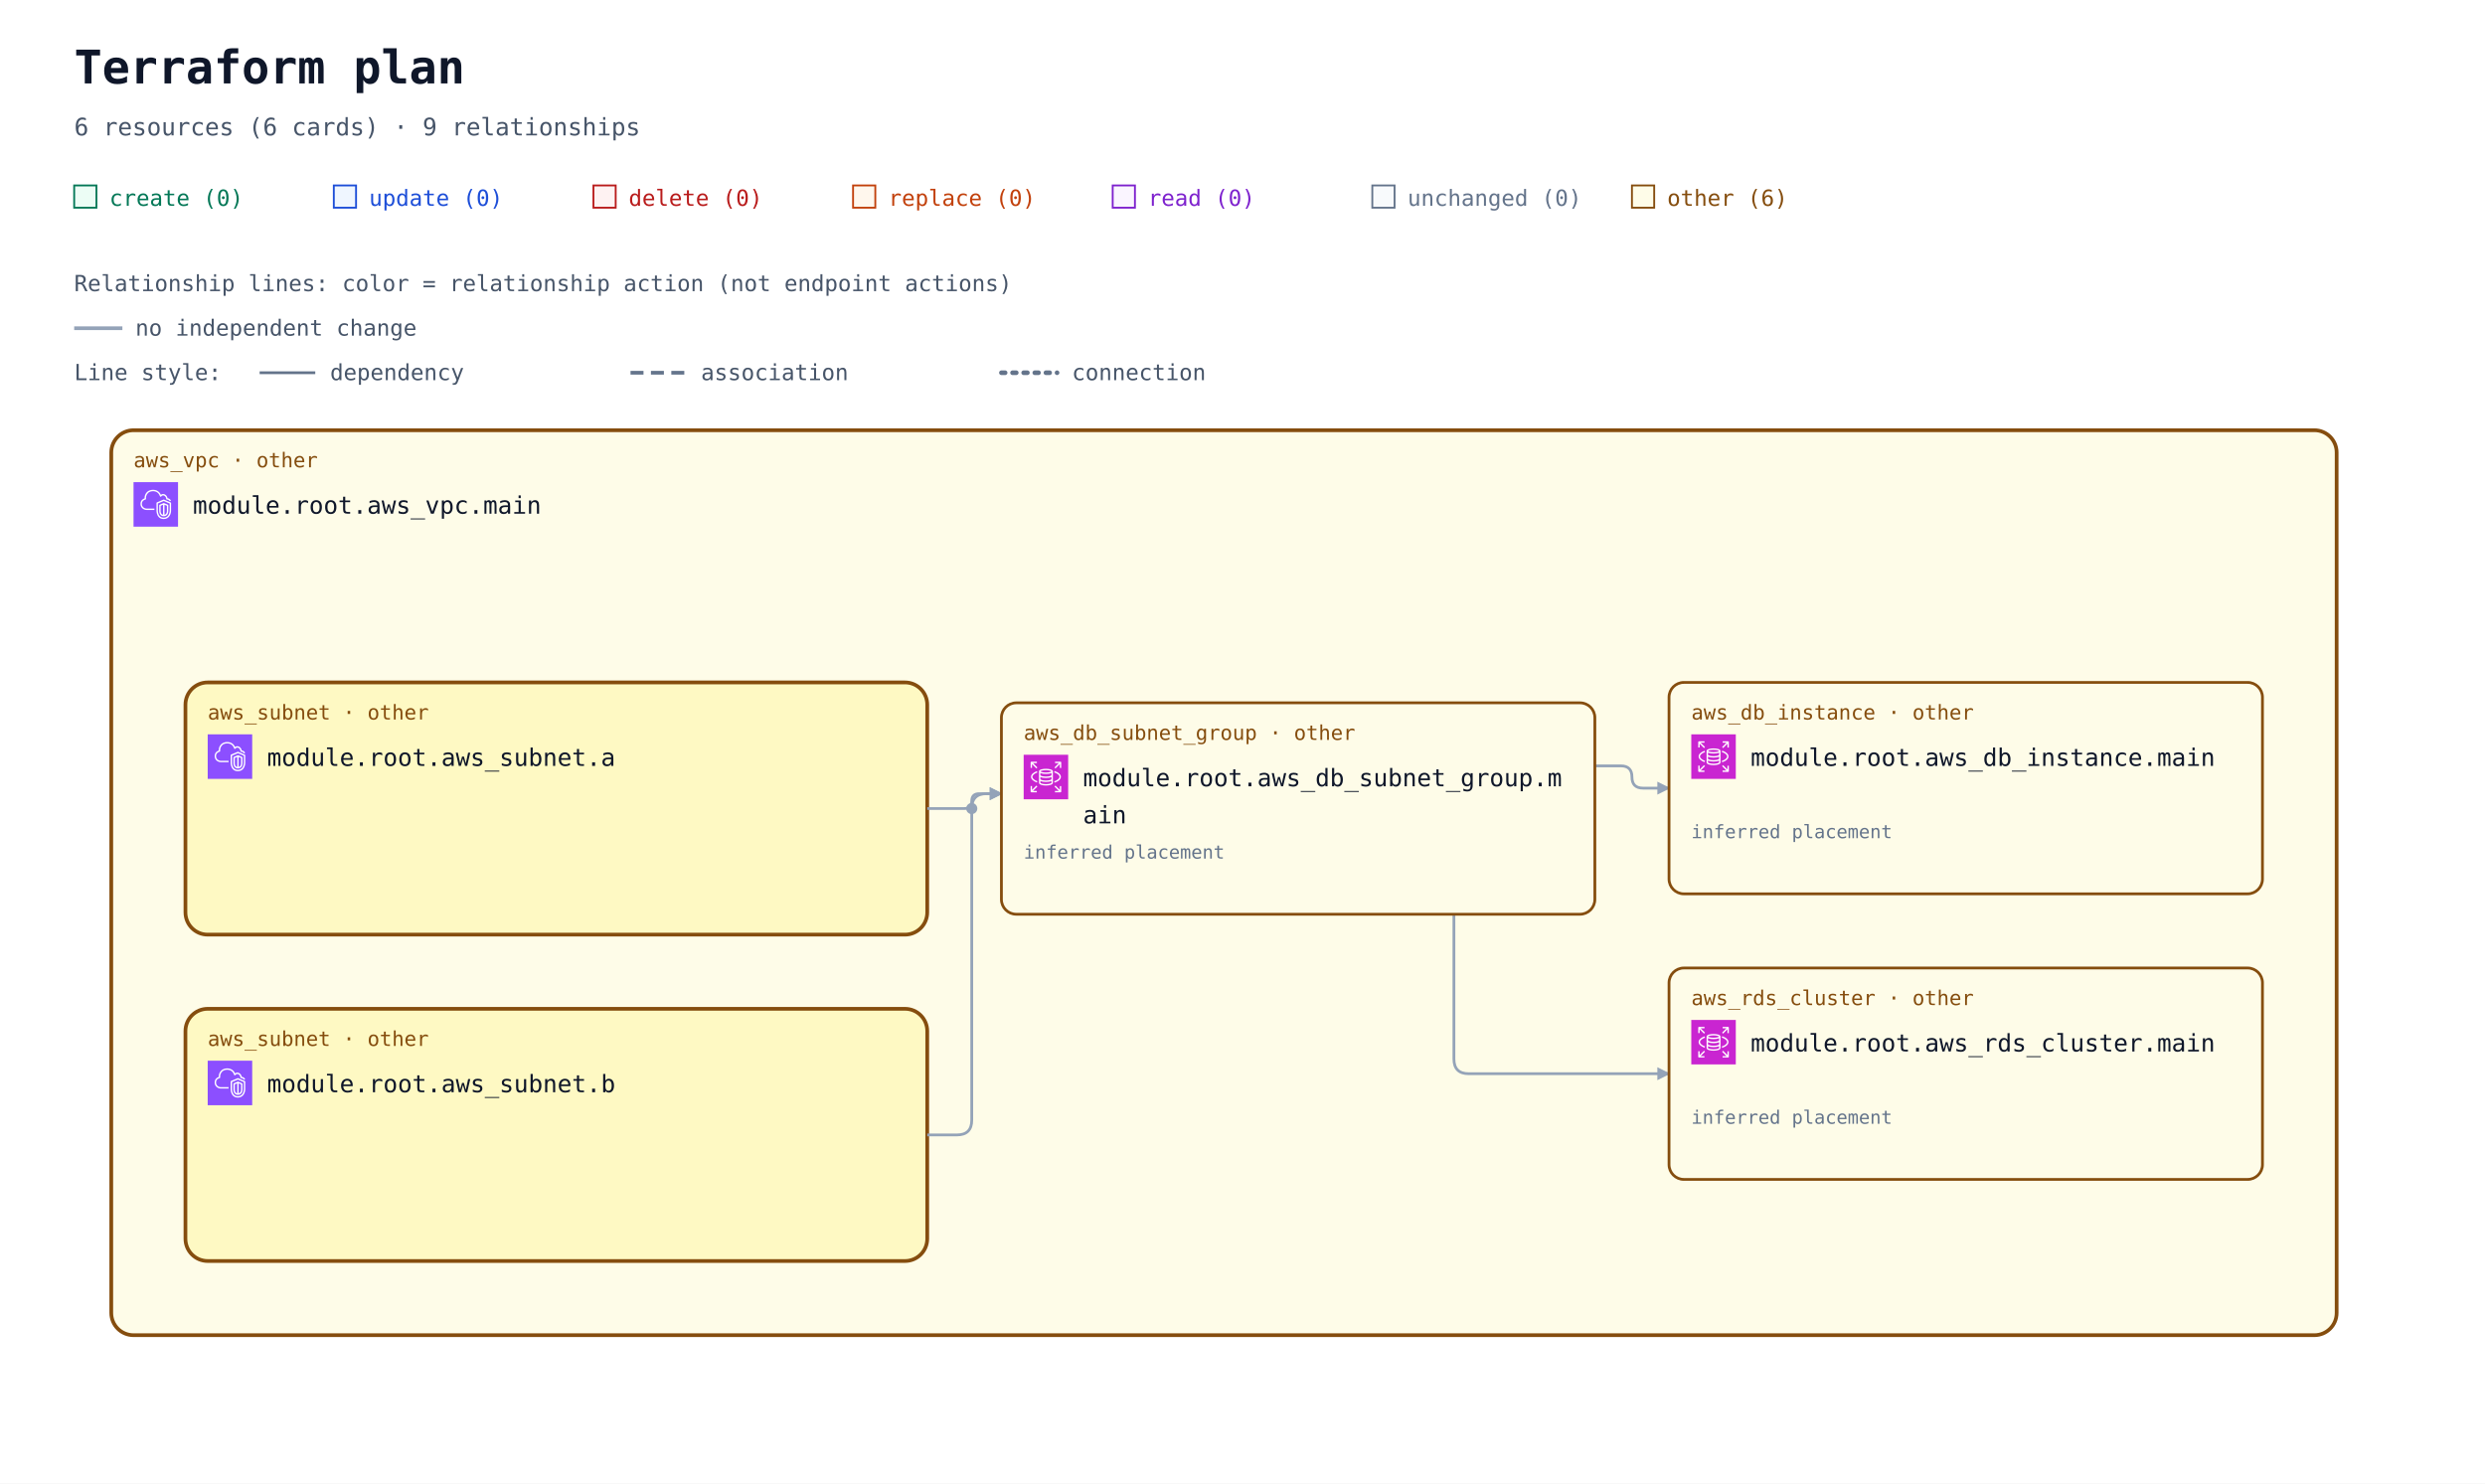
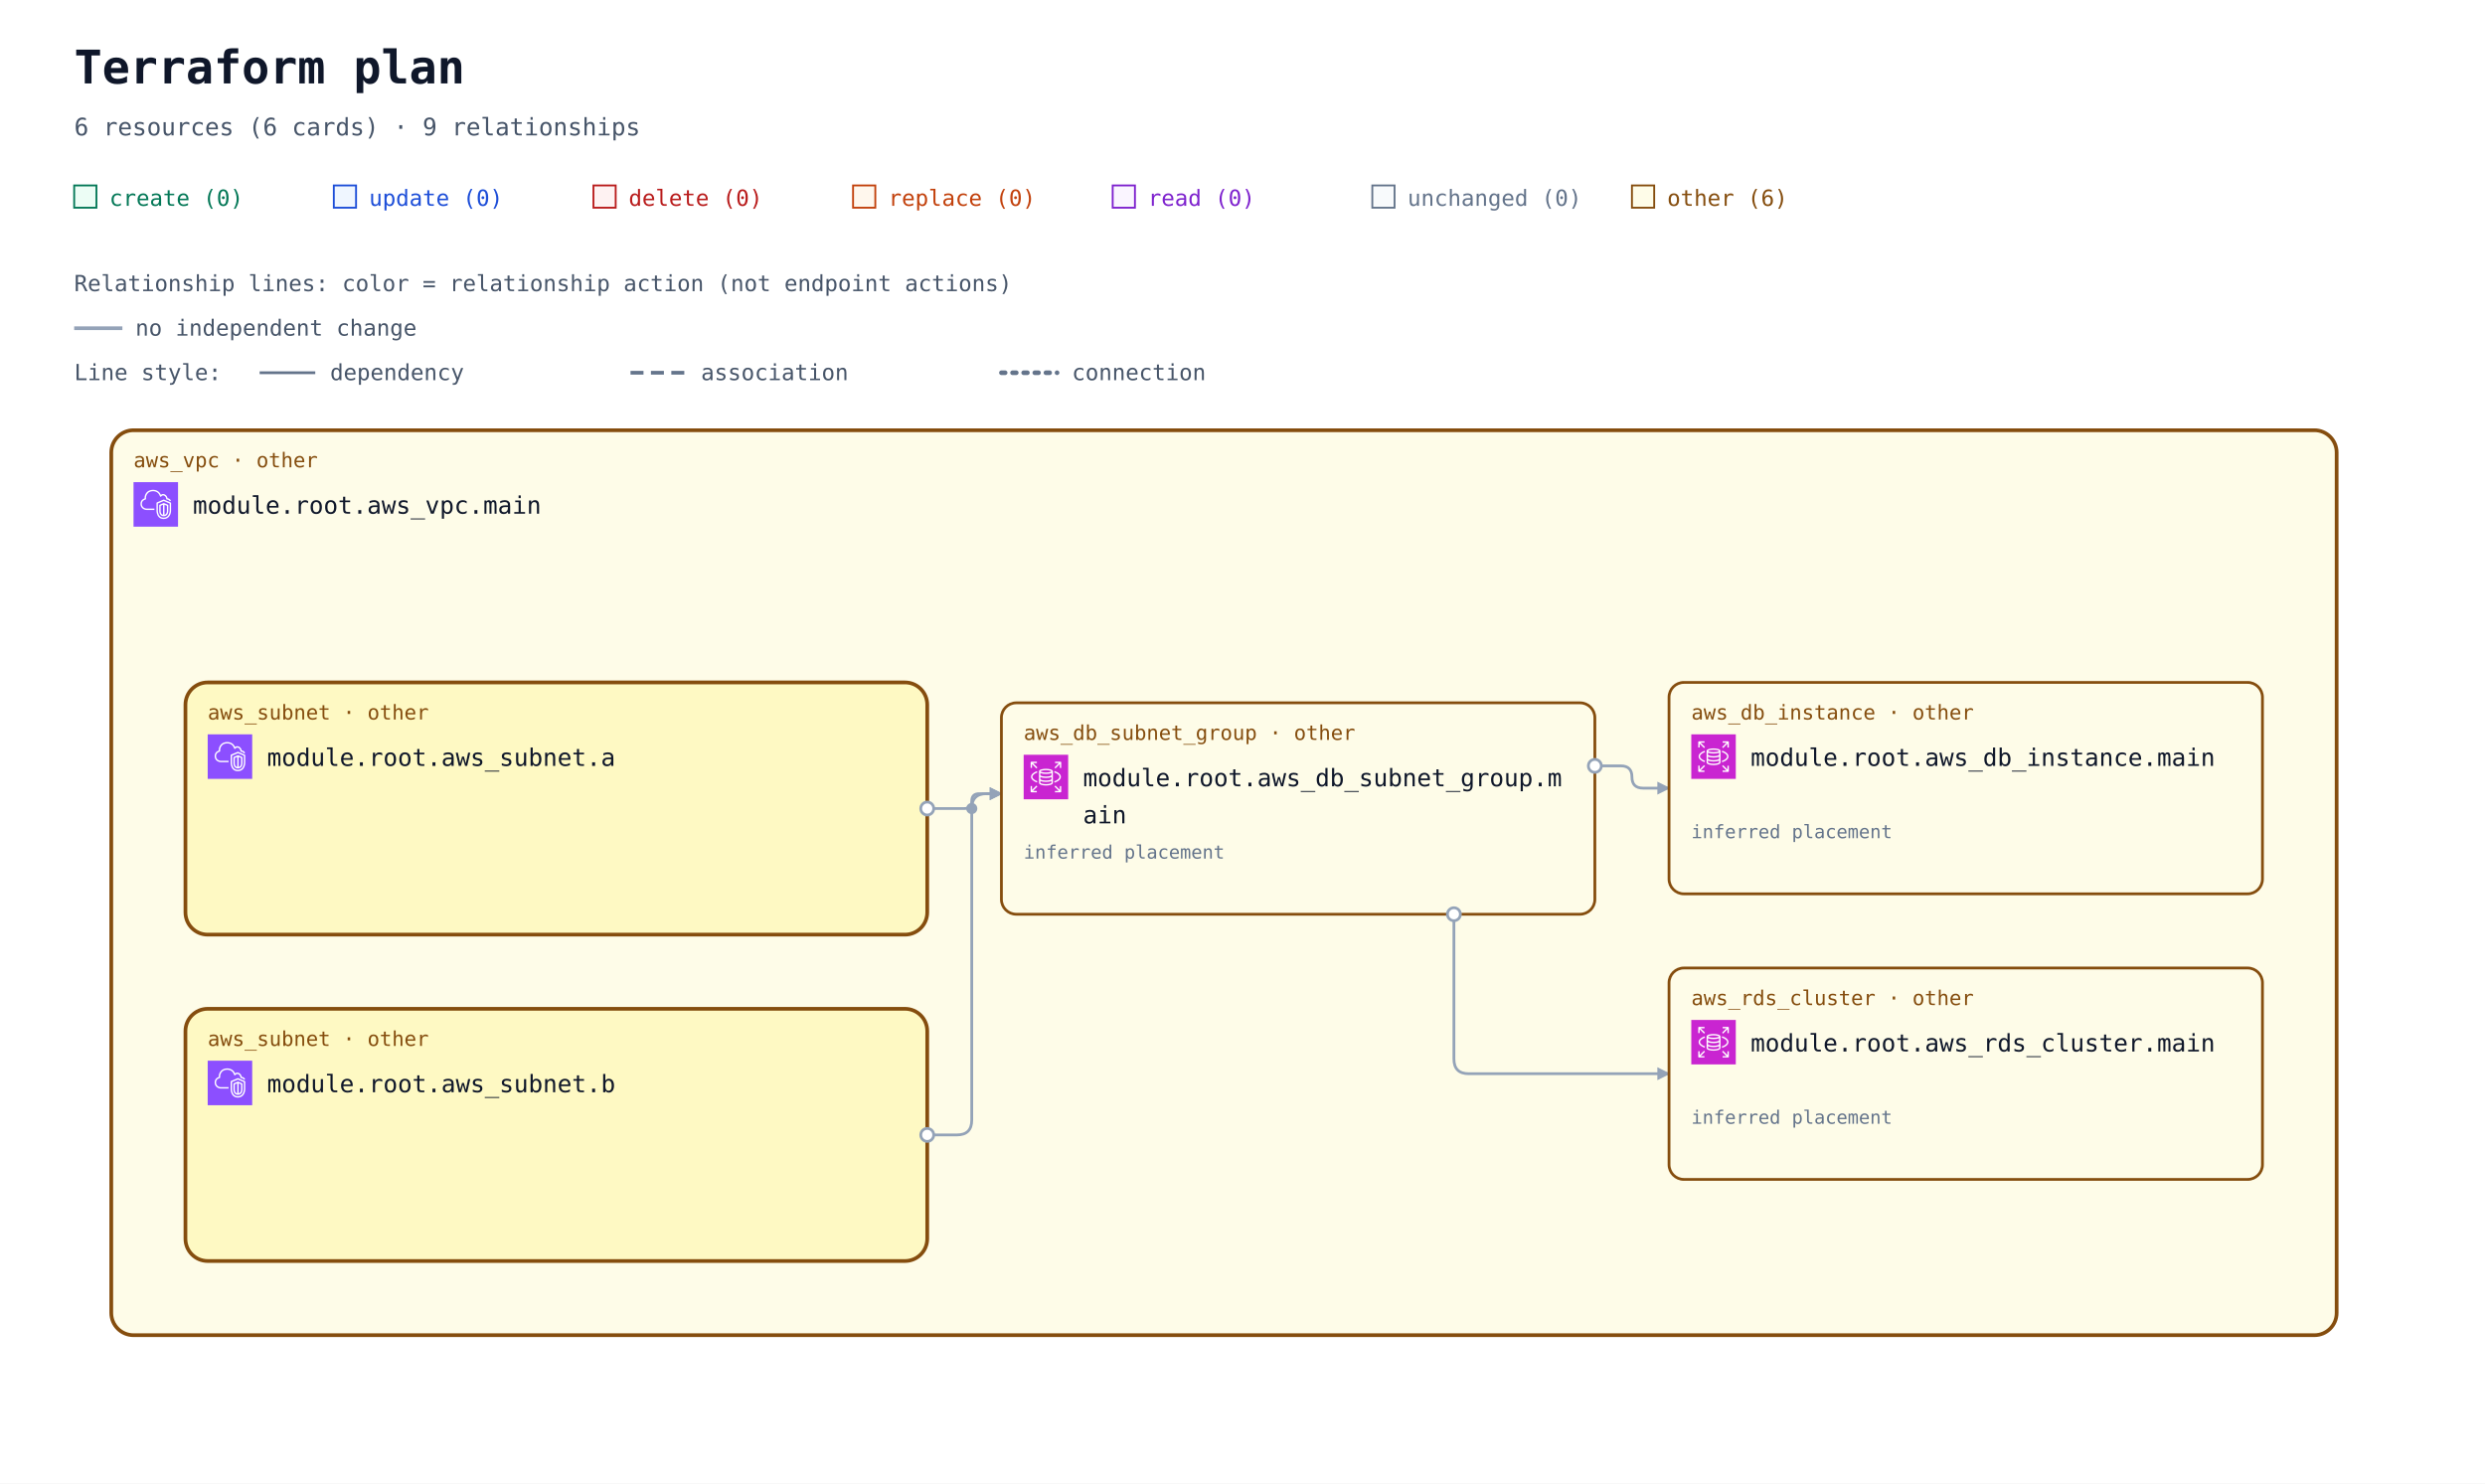
<svg xmlns="http://www.w3.org/2000/svg" width="1340" height="800" viewBox="0 0 1340 800" role="img" aria-labelledby="title description">
  <defs>
    <marker id="arrow" viewBox="0 0 10 10" refX="9" refY="5" markerWidth="7" markerHeight="7" markerUnits="userSpaceOnUse" orient="auto-start-reverse">
      <path d="M 0 0 L 10 5 L 0 10 z" fill="#94a3b8" />
    </marker>
    <symbol id="planorama-icon-aws-rds" viewBox="0 0 64 64">
      <g>
        <g id="planorama-icon-aws-rds-local-49636f6e2d4172636869746563747572652f34382f417263685f416d617a6f6e2d5244535f3438" stroke="none" stroke-width="1" fill="none" fill-rule="evenodd">
          <g id="planorama-icon-aws-rds-local-49636f6e2d4172636869746563747572652d42472f34382f4461746162617365" fill="#C925D1">
            <rect id="planorama-icon-aws-rds-local-52656374616e676c65" x="0" y="0" width="64" height="64" />
          </g>
          <path d="M54,11 L54,19 L52,19 L52,13.414 L45.707,19.707 L44.293,18.293 L50.586,12 L45.125,12 L45.125,10 L53,10 C53.553,10 54,10.448 54,11 L54,11 Z M12,18.875 L10,18.875 L10,11 C10,10.448 10.447,10 11,10 L19,10 L19,12 L13.414,12 L19.707,18.293 L18.293,19.707 L12,13.414 L12,18.875 Z M19.707,45.707 L13.414,52 L18.875,52 L18.875,54 L11,54 C10.447,54 10,53.552 10,53 L10,45 L12,45 L12,50.586 L18.293,44.293 L19.707,45.707 Z M51.5,31.781 C51.5,29.352 48.634,26.932 43.833,25.307 L44.474,23.413 C50.21,25.354 53.5,28.404 53.5,31.781 C53.5,35.158 50.21,38.208 44.474,40.15 L43.833,38.255 C48.634,36.631 51.5,34.21 51.5,31.781 L51.5,31.781 Z M12.543,31.781 C12.543,34.105 15.224,36.46 19.715,38.081 L19.035,39.961 C13.639,38.014 10.543,35.033 10.543,31.781 C10.543,28.53 13.639,25.548 19.035,23.601 L19.715,25.482 C15.224,27.103 12.543,29.458 12.543,31.781 L12.543,31.781 Z M52,45.125 L54,45.125 L54,53 C54,53.552 53.553,54 53,54 L45,54 L45,52 L50.586,52 L44.293,45.707 L45.707,44.293 L52,50.586 L52,45.125 Z M32.022,31.402 C26.999,31.402 24.126,30.059 24,29.483 L24,26.257 C26.159,27.266 29.609,27.593 32,27.593 C34.391,27.593 37.841,27.266 40,26.257 L40,29.483 C39.894,30.057 37.051,31.402 32.022,31.402 L32.022,31.402 Z M32.022,37.13 C26.999,37.13 24.126,35.786 24,35.21 L24,31.956 C25.953,32.937 29.055,33.402 32.022,33.402 C34.973,33.402 38.055,32.938 40,31.96 L40,35.21 C39.894,35.785 37.052,37.13 32.022,37.13 L32.022,37.13 Z M32,42.268 C26.95,42.268 24.104,40.917 24,40.346 L24,37.683 C25.953,38.665 29.055,39.13 32.022,39.13 C34.973,39.13 38.055,38.666 40,37.687 L40,40.342 C39.896,40.917 37.05,42.268 32,42.268 L32,42.268 Z M32,22.193 C36.971,22.193 39.642,23.37 39.982,23.894 C39.642,24.417 36.971,25.593 32,25.593 C26.909,25.593 24.233,24.361 24,23.949 L24,23.93 C24.233,23.426 26.909,22.193 32,22.193 L32,22.193 Z M32,20.193 C28.286,20.193 22,20.973 22,23.894 L22,40.346 C22,43.041 27.184,44.268 32,44.268 C36.816,44.268 42,43.041 42,40.346 L42,23.894 C42,20.973 35.714,20.193 32,20.193 L32,20.193 Z" id="planorama-icon-aws-rds-local-416d617a6f6e2d5244535f49636f6e5f34385f5371756964" fill="#FFFFFF" />
        </g>
      </g>
    </symbol>
    <symbol id="planorama-icon-aws-vpc" viewBox="0 0 64 64">
      <g>
        <g id="planorama-icon-aws-vpc-local-49636f6e2d4172636869746563747572652f34382f417263685f416d617a6f6e2d5669727475616c2d507269766174652d436c6f75645f3438" stroke="none" stroke-width="1" fill="none" fill-rule="evenodd">
          <g id="planorama-icon-aws-vpc-local-49636f6e2d4172636869746563747572652d42472f34382f4e6574776f726b696e672d436f6e74656e742d44656c6976657279" fill="#8C4FFF">
            <rect id="planorama-icon-aws-vpc-local-52656374616e676c65" x="0" y="0" width="64" height="64" />
          </g>
          <path d="M48,33.977 L44.499,32.508 L44.499,46.878 C47.906,46.147 47.998,42.181 48,41.995 L48,33.977 Z M42.499,46.923 L42.499,32.508 L39,33.977 L39,42.004 C39.008,42.466 39.183,46.339 42.499,46.923 L42.499,46.923 Z M43.112,30.082 C43.358,29.977 43.638,29.978 43.886,30.081 L49.387,32.39 C49.759,32.546 50,32.909 50,33.312 L50,42.004 C49.978,44.431 48.562,49.004 43.37,49.004 C38.393,49.004 37.026,44.432 37,42.015 L37,33.312 C37,32.909 37.241,32.546 37.613,32.39 L43.112,30.082 Z M52,30.792 L43.492,27.092 L35,30.668 L35,41.025 C34.999,41.09 34.963,46.009 37.807,48.894 C39.187,50.294 41.059,51.004 43.37,51.004 C51.808,51.004 51.996,41.425 52,41.018 L52,30.792 Z M54,30.136 L54,41.025 C53.973,45.173 51.716,53.004 43.37,53.004 C40.498,53.004 38.145,52.09 36.373,50.288 C32.941,46.797 32.996,41.243 33,41.008 L33,30.004 C33,29.602 33.241,29.238 33.612,29.082 L43.111,25.082 C43.363,24.976 43.647,24.978 43.897,25.087 L53.398,29.219 C53.764,29.378 54,29.738 54,30.136 L54,30.136 Z M19,38.004 L30,38.004 L30,40.004 L19,40.004 C14.216,40.004 10.271,36.483 10.02,31.988 C10.002,31.813 10,31.599 10,31.385 C10,26.086 13.654,24.038 15.919,23.278 C15.902,23.063 15.891,22.843 15.891,22.626 C15.891,18.039 18.658,13.701 22.621,12.079 C27.58,10.049 33.235,10.937 36.695,14.285 C37.718,15.282 38.604,16.596 39.343,18.206 C40.299,17.422 41.392,17.004 42.523,17.004 C45.234,17.004 48.281,19.296 48.9,23.062 C51.069,23.344 52.936,24.639 53.896,26.582 L52.104,27.469 C51.34,25.925 49.806,25.004 48,25.004 C47.471,25.004 47.033,24.591 47.002,24.063 C46.807,20.762 44.275,19.004 42.523,19.004 C41.55,19.004 40.582,19.574 39.797,20.608 C39.575,20.899 39.215,21.048 38.852,20.993 C38.49,20.938 38.187,20.691 38.062,20.348 C37.327,18.346 36.398,16.789 35.302,15.72 C32.406,12.917 27.615,12.196 23.379,13.93 C19.775,15.405 17.891,19.421 17.891,22.626 C17.891,23.026 17.947,23.503 17.993,23.886 C18.053,24.386 17.73,24.853 17.24,24.975 C15.283,25.459 12,26.937 12,31.385 C12,31.535 11.998,31.685 12.013,31.836 C12.209,35.312 15.276,38.004 19,38.004 L19,38.004 Z" id="planorama-icon-aws-vpc-local-416d617a6f6e2d5669727475616c2d507269766174652d436c6f75645f49636f6e5f34385f5371756964" fill="#FFFFFF" />
        </g>
      </g>
    </symbol>
  </defs>
  <rect width="100%" height="100%" fill="#ffffff" />
  <g font-family="ui-monospace, SFMono-Regular, Consolas, monospace">
    <text x="40" y="45" font-size="25" font-weight="700" fill="#0f172a">Terraform plan</text>
    <text x="40" y="73" font-size="13" fill="#475569">6 resources (6 cards) · 9 relationships</text>
    <rect x="40" y="100" width="12" height="12" fill="#ecfdf5" stroke="#047857" />
    <text x="59" y="111" font-size="12" fill="#047857">create (0)</text>
    <rect x="180" y="100" width="12" height="12" fill="#eff6ff" stroke="#1d4ed8" />
    <text x="199" y="111" font-size="12" fill="#1d4ed8">update (0)</text>
    <rect x="320" y="100" width="12" height="12" fill="#fef2f2" stroke="#b91c1c" />
    <text x="339" y="111" font-size="12" fill="#b91c1c">delete (0)</text>
    <rect x="460" y="100" width="12" height="12" fill="#fff7ed" stroke="#c2410c" />
    <text x="479" y="111" font-size="12" fill="#c2410c">replace (0)</text>
    <rect x="600" y="100" width="12" height="12" fill="#faf5ff" stroke="#7e22ce" />
    <text x="619" y="111" font-size="12" fill="#7e22ce">read (0)</text>
    <rect x="740" y="100" width="12" height="12" fill="#f8fafc" stroke="#64748b" />
    <text x="759" y="111" font-size="12" fill="#64748b">unchanged (0)</text>
    <rect x="880" y="100" width="12" height="12" fill="#fefce8" stroke="#854d0e" />
    <text x="899" y="111" font-size="12" fill="#854d0e">other (6)</text>
    <g id="relationship-legend" font-size="12" fill="#475569">
      <text x="40" y="157">Relationship lines: color = relationship action (not endpoint actions)</text>
      <path d="M 40 177 H 66" stroke="#94a3b8" stroke-width="2" />
      <text x="73" y="181">no independent change</text>
      <text x="40" y="205">Line style:</text>
      <path d="M 140 201 H 170" stroke="#64748b" stroke-width="1.5" />
      <text x="178" y="205">dependency</text>
      <path d="M 340 201 H 370" stroke="#64748b" stroke-width="2" stroke-dasharray="7 4" />
      <text x="378" y="205">association</text>
      <path d="M 540 201 H 570" stroke="#64748b" stroke-width="2.5" stroke-dasharray="2 4" stroke-linecap="round" />
      <text x="578" y="205">connection</text>
    </g>
    <g transform="translate(0 72)">
      <g data-container="resource-6177735f7670632e6d61696e-current">
        <rect x="60" y="160" width="1200" height="488" rx="12" fill="#fefce8" stroke="#854d0e" stroke-width="2" data-mode="managed" />
      </g>
      <g data-container="resource-6177735f7375626e65742e61-current">
        <rect x="100" y="296" width="400" height="136" rx="12" fill="#fef9c3" stroke="#854d0e" stroke-width="2" data-mode="managed" />
      </g>
      <g data-container="resource-6177735f7375626e65742e62-current">
        <rect x="100" y="472" width="400" height="136" rx="12" fill="#fef9c3" stroke="#854d0e" stroke-width="2" data-mode="managed" />
      </g>
      <path d="M 860 341 L 874 341 Q 880 341 880 347 L 880 347 Q 880 353 886 353 L 900 353 " data-edge-kind="dependency" data-directionality="directed" data-source="resource-6177735f64625f7375626e65745f67726f75702e6d61696e-current" data-target="resource-6177735f64625f696e7374616e63652e6d61696e-current" fill="none" stroke="#94a3b8" stroke-width="1.5" stroke-linejoin="round" marker-end="url(#arrow)" />
      <path d="M 784 421 L 784 499 Q 784 507 792 507 L 900 507 " data-edge-kind="dependency" data-directionality="directed" data-source="resource-6177735f64625f7375626e65745f67726f75702e6d61696e-current" data-target="resource-6177735f7264735f636c75737465722e6d61696e-current" fill="none" stroke="#94a3b8" stroke-width="1.5" stroke-linejoin="round" marker-end="url(#arrow)" />
      <path d="M 500 364 L 520 364 Q 524 364 524 360 L 524 360 Q 524 356 528 356 L 540 356 " data-edge-kind="dependency" data-directionality="directed" data-source="resource-6177735f7375626e65742e61-current" data-target="resource-6177735f64625f7375626e65745f67726f75702e6d61696e-current" fill="none" stroke="#94a3b8" stroke-width="1.5" stroke-linejoin="round" marker-end="url(#arrow)" />
      <path d="M 500 540 L 516 540 Q 524 540 524 532 L 524 364 Q 524 356 532 356 L 540 356 " data-edge-kind="dependency" data-directionality="directed" data-source="resource-6177735f7375626e65742e62-current" data-target="resource-6177735f64625f7375626e65745f67726f75702e6d61696e-current" fill="none" stroke="#94a3b8" stroke-width="1.5" stroke-linejoin="round" marker-end="url(#arrow)" />
      <g data-edge-kind="containment" data-source="resource-6177735f7670632e6d61696e-current" data-target="resource-6177735f7375626e65742e61-current" />
      <g data-edge-kind="containment" data-source="resource-6177735f7670632e6d61696e-current" data-target="resource-6177735f7375626e65742e62-current" />
      <g data-edge-kind="containment" data-source="resource-6177735f7670632e6d61696e-current" data-target="resource-6177735f64625f7375626e65745f67726f75702e6d61696e-current" />
      <g data-edge-kind="containment" data-source="resource-6177735f7670632e6d61696e-current" data-target="resource-6177735f64625f696e7374616e63652e6d61696e-current" />
      <g data-edge-kind="containment" data-source="resource-6177735f7670632e6d61696e-current" data-target="resource-6177735f7264735f636c75737465722e6d61696e-current" />
      <circle cx="524" cy="364" r="3" fill="#94a3b8" />
      <g id="resource-6177735f64625f696e7374616e63652e6d61696e-current" data-architecture-id="terraform:6177735f64625f696e7374616e63652e6d61696e-current" data-qualified-address="module.root.aws_db_instance.main" data-terraform-address="aws_db_instance.main">
        <rect x="900" y="296" width="320" height="114" rx="8" fill="#fefce8" stroke="#854d0e" stroke-width="1.5" data-mode="managed" />
        <text x="912" y="316" font-size="11" fill="#854d0e">aws_db_instance · other</text>
        <use href="#planorama-icon-aws-rds" x="912" y="324" width="24" height="24" aria-hidden="true" />
        <text x="944" y="341" font-size="13" fill="#0f172a">module.root.aws_db_instance.main</text>
        <text x="912" y="398" font-size="10" fill="#64748b" />
        <text x="912" y="380" font-size="10" fill="#64748b" data-placement="inferred">inferred placement</text>
      </g>
      <g id="resource-6177735f64625f7375626e65745f67726f75702e6d61696e-current" data-architecture-id="terraform:6177735f64625f7375626e65745f67726f75702e6d61696e-current" data-qualified-address="module.root.aws_db_subnet_group.main" data-terraform-address="aws_db_subnet_group.main">
        <rect x="540" y="307" width="320" height="114" rx="8" fill="#fefce8" stroke="#854d0e" stroke-width="1.5" data-mode="managed" />
        <text x="552" y="327" font-size="11" fill="#854d0e">aws_db_subnet_group · other</text>
        <use href="#planorama-icon-aws-rds" x="552" y="335" width="24" height="24" aria-hidden="true" />
        <text x="584" y="352" font-size="13" fill="#0f172a">module.root.aws_db_subnet_group.m</text>
        <text x="584" y="372" font-size="13" fill="#0f172a">ain</text>
        <text x="552" y="409" font-size="10" fill="#64748b" />
        <text x="552" y="391" font-size="10" fill="#64748b" data-placement="inferred">inferred placement</text>
      </g>
      <g id="resource-6177735f7264735f636c75737465722e6d61696e-current" data-architecture-id="terraform:6177735f7264735f636c75737465722e6d61696e-current" data-qualified-address="module.root.aws_rds_cluster.main" data-terraform-address="aws_rds_cluster.main">
        <rect x="900" y="450" width="320" height="114" rx="8" fill="#fefce8" stroke="#854d0e" stroke-width="1.5" data-mode="managed" />
        <text x="912" y="470" font-size="11" fill="#854d0e">aws_rds_cluster · other</text>
        <use href="#planorama-icon-aws-rds" x="912" y="478" width="24" height="24" aria-hidden="true" />
        <text x="944" y="495" font-size="13" fill="#0f172a">module.root.aws_rds_cluster.main</text>
        <text x="912" y="552" font-size="10" fill="#64748b" />
        <text x="912" y="534" font-size="10" fill="#64748b" data-placement="inferred">inferred placement</text>
      </g>
      <g id="resource-6177735f7375626e65742e61-current" data-architecture-id="terraform:6177735f7375626e65742e61-current" data-qualified-address="module.root.aws_subnet.a" data-terraform-address="aws_subnet.a">
        <text x="112" y="316" font-size="11" fill="#854d0e">aws_subnet · other</text>
        <use href="#planorama-icon-aws-vpc" x="112" y="324" width="24" height="24" aria-hidden="true" />
        <text x="144" y="341" font-size="13" fill="#0f172a">module.root.aws_subnet.a</text>
        <text x="112" y="380" font-size="10" fill="#64748b" />
      </g>
      <g id="resource-6177735f7375626e65742e62-current" data-architecture-id="terraform:6177735f7375626e65742e62-current" data-qualified-address="module.root.aws_subnet.b" data-terraform-address="aws_subnet.b">
        <text x="112" y="492" font-size="11" fill="#854d0e">aws_subnet · other</text>
        <use href="#planorama-icon-aws-vpc" x="112" y="500" width="24" height="24" aria-hidden="true" />
        <text x="144" y="517" font-size="13" fill="#0f172a">module.root.aws_subnet.b</text>
        <text x="112" y="556" font-size="10" fill="#64748b" />
      </g>
      <g id="resource-6177735f7670632e6d61696e-current" data-architecture-id="terraform:6177735f7670632e6d61696e-current" data-qualified-address="module.root.aws_vpc.main" data-terraform-address="aws_vpc.main">
        <text x="72" y="180" font-size="11" fill="#854d0e">aws_vpc · other</text>
        <use href="#planorama-icon-aws-vpc" x="72" y="188" width="24" height="24" aria-hidden="true" />
        <text x="104" y="205" font-size="13" fill="#0f172a">module.root.aws_vpc.main</text>
        <text x="72" y="244" font-size="10" fill="#64748b" />
      </g>
+       <g data-endpoints="true" data-source="resource-6177735f64625f7375626e65745f67726f75702e6d61696e-current" data-target="resource-6177735f64625f696e7374616e63652e6d61696e-current" aria-hidden="true">
+         <circle data-endpoint="source" cx="860" cy="341" r="3.5" fill="#ffffff" stroke="#94a3b8" stroke-width="1.5" />
+       </g>
+       <g data-endpoints="true" data-source="resource-6177735f64625f7375626e65745f67726f75702e6d61696e-current" data-target="resource-6177735f7264735f636c75737465722e6d61696e-current" aria-hidden="true">
+         <circle data-endpoint="source" cx="784" cy="421" r="3.5" fill="#ffffff" stroke="#94a3b8" stroke-width="1.5" />
+       </g>
+       <g data-endpoints="true" data-source="resource-6177735f7375626e65742e61-current" data-target="resource-6177735f64625f7375626e65745f67726f75702e6d61696e-current" aria-hidden="true">
+         <circle data-endpoint="source" cx="500" cy="364" r="3.5" fill="#ffffff" stroke="#94a3b8" stroke-width="1.5" />
+       </g>
+       <g data-endpoints="true" data-source="resource-6177735f7375626e65742e62-current" data-target="resource-6177735f64625f7375626e65745f67726f75702e6d61696e-current" aria-hidden="true">
+         <circle data-endpoint="source" cx="500" cy="540" r="3.5" fill="#ffffff" stroke="#94a3b8" stroke-width="1.5" />
+       </g>
    </g>
  </g>
</svg>
